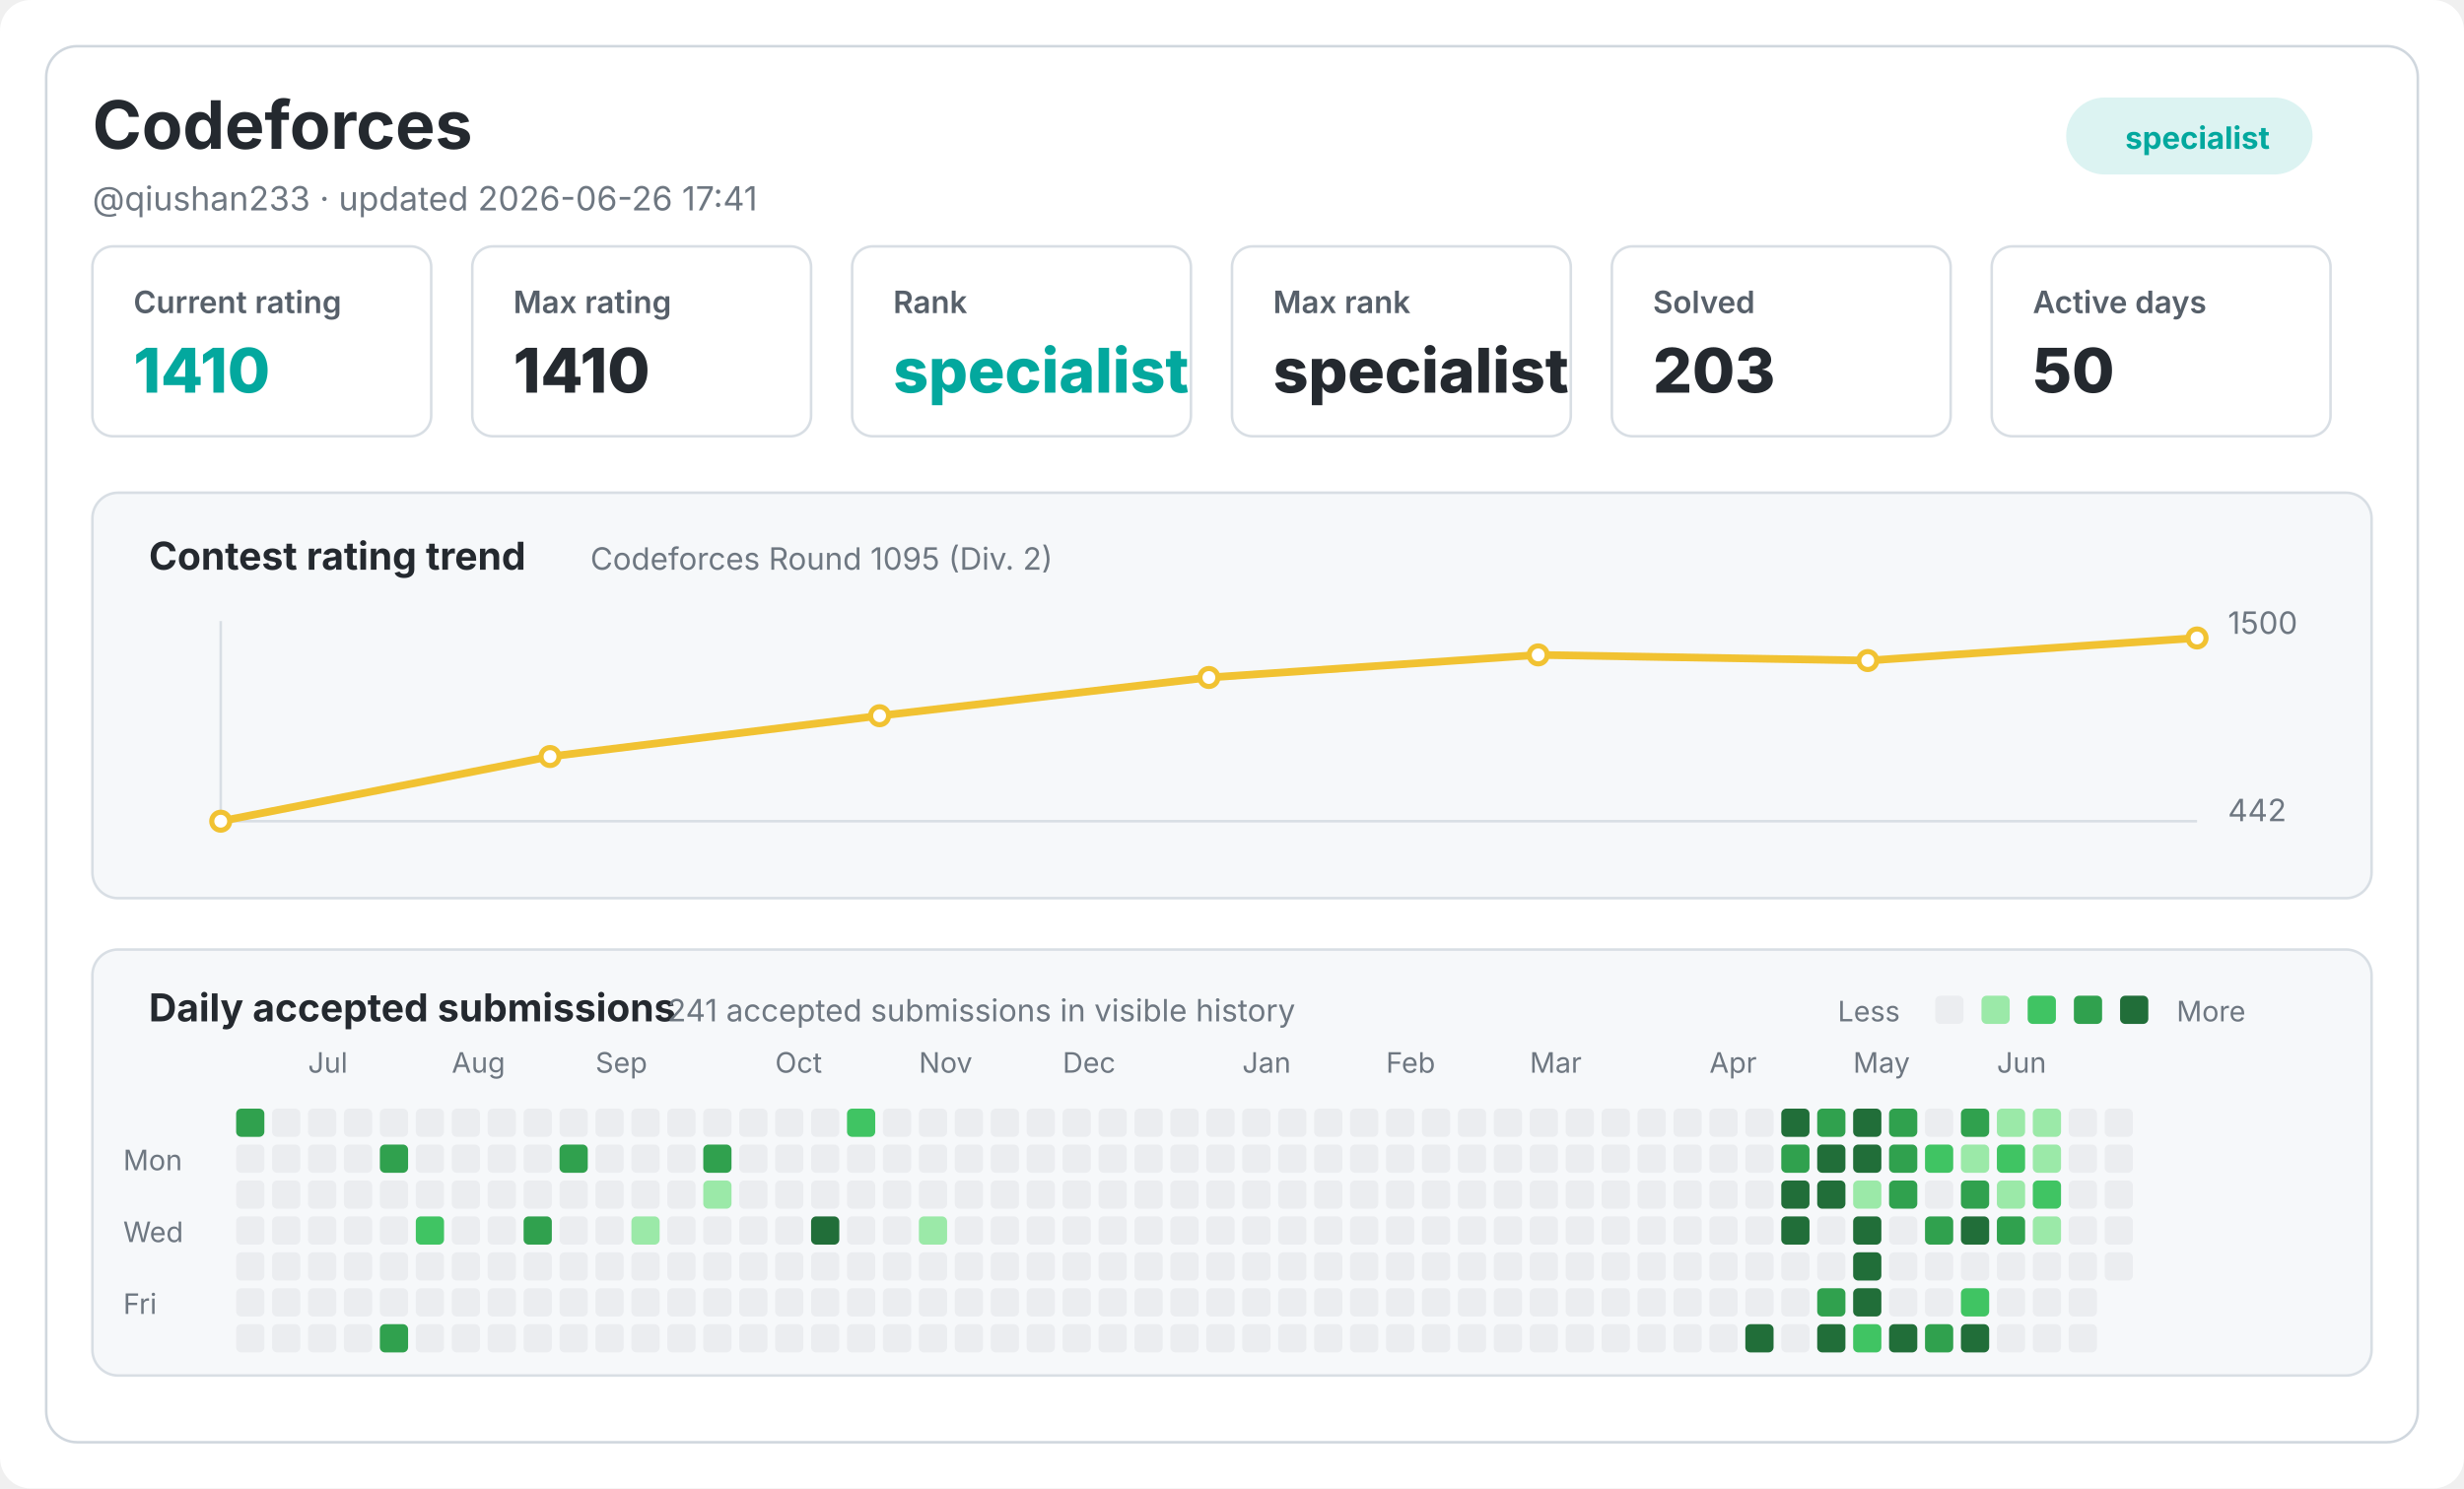
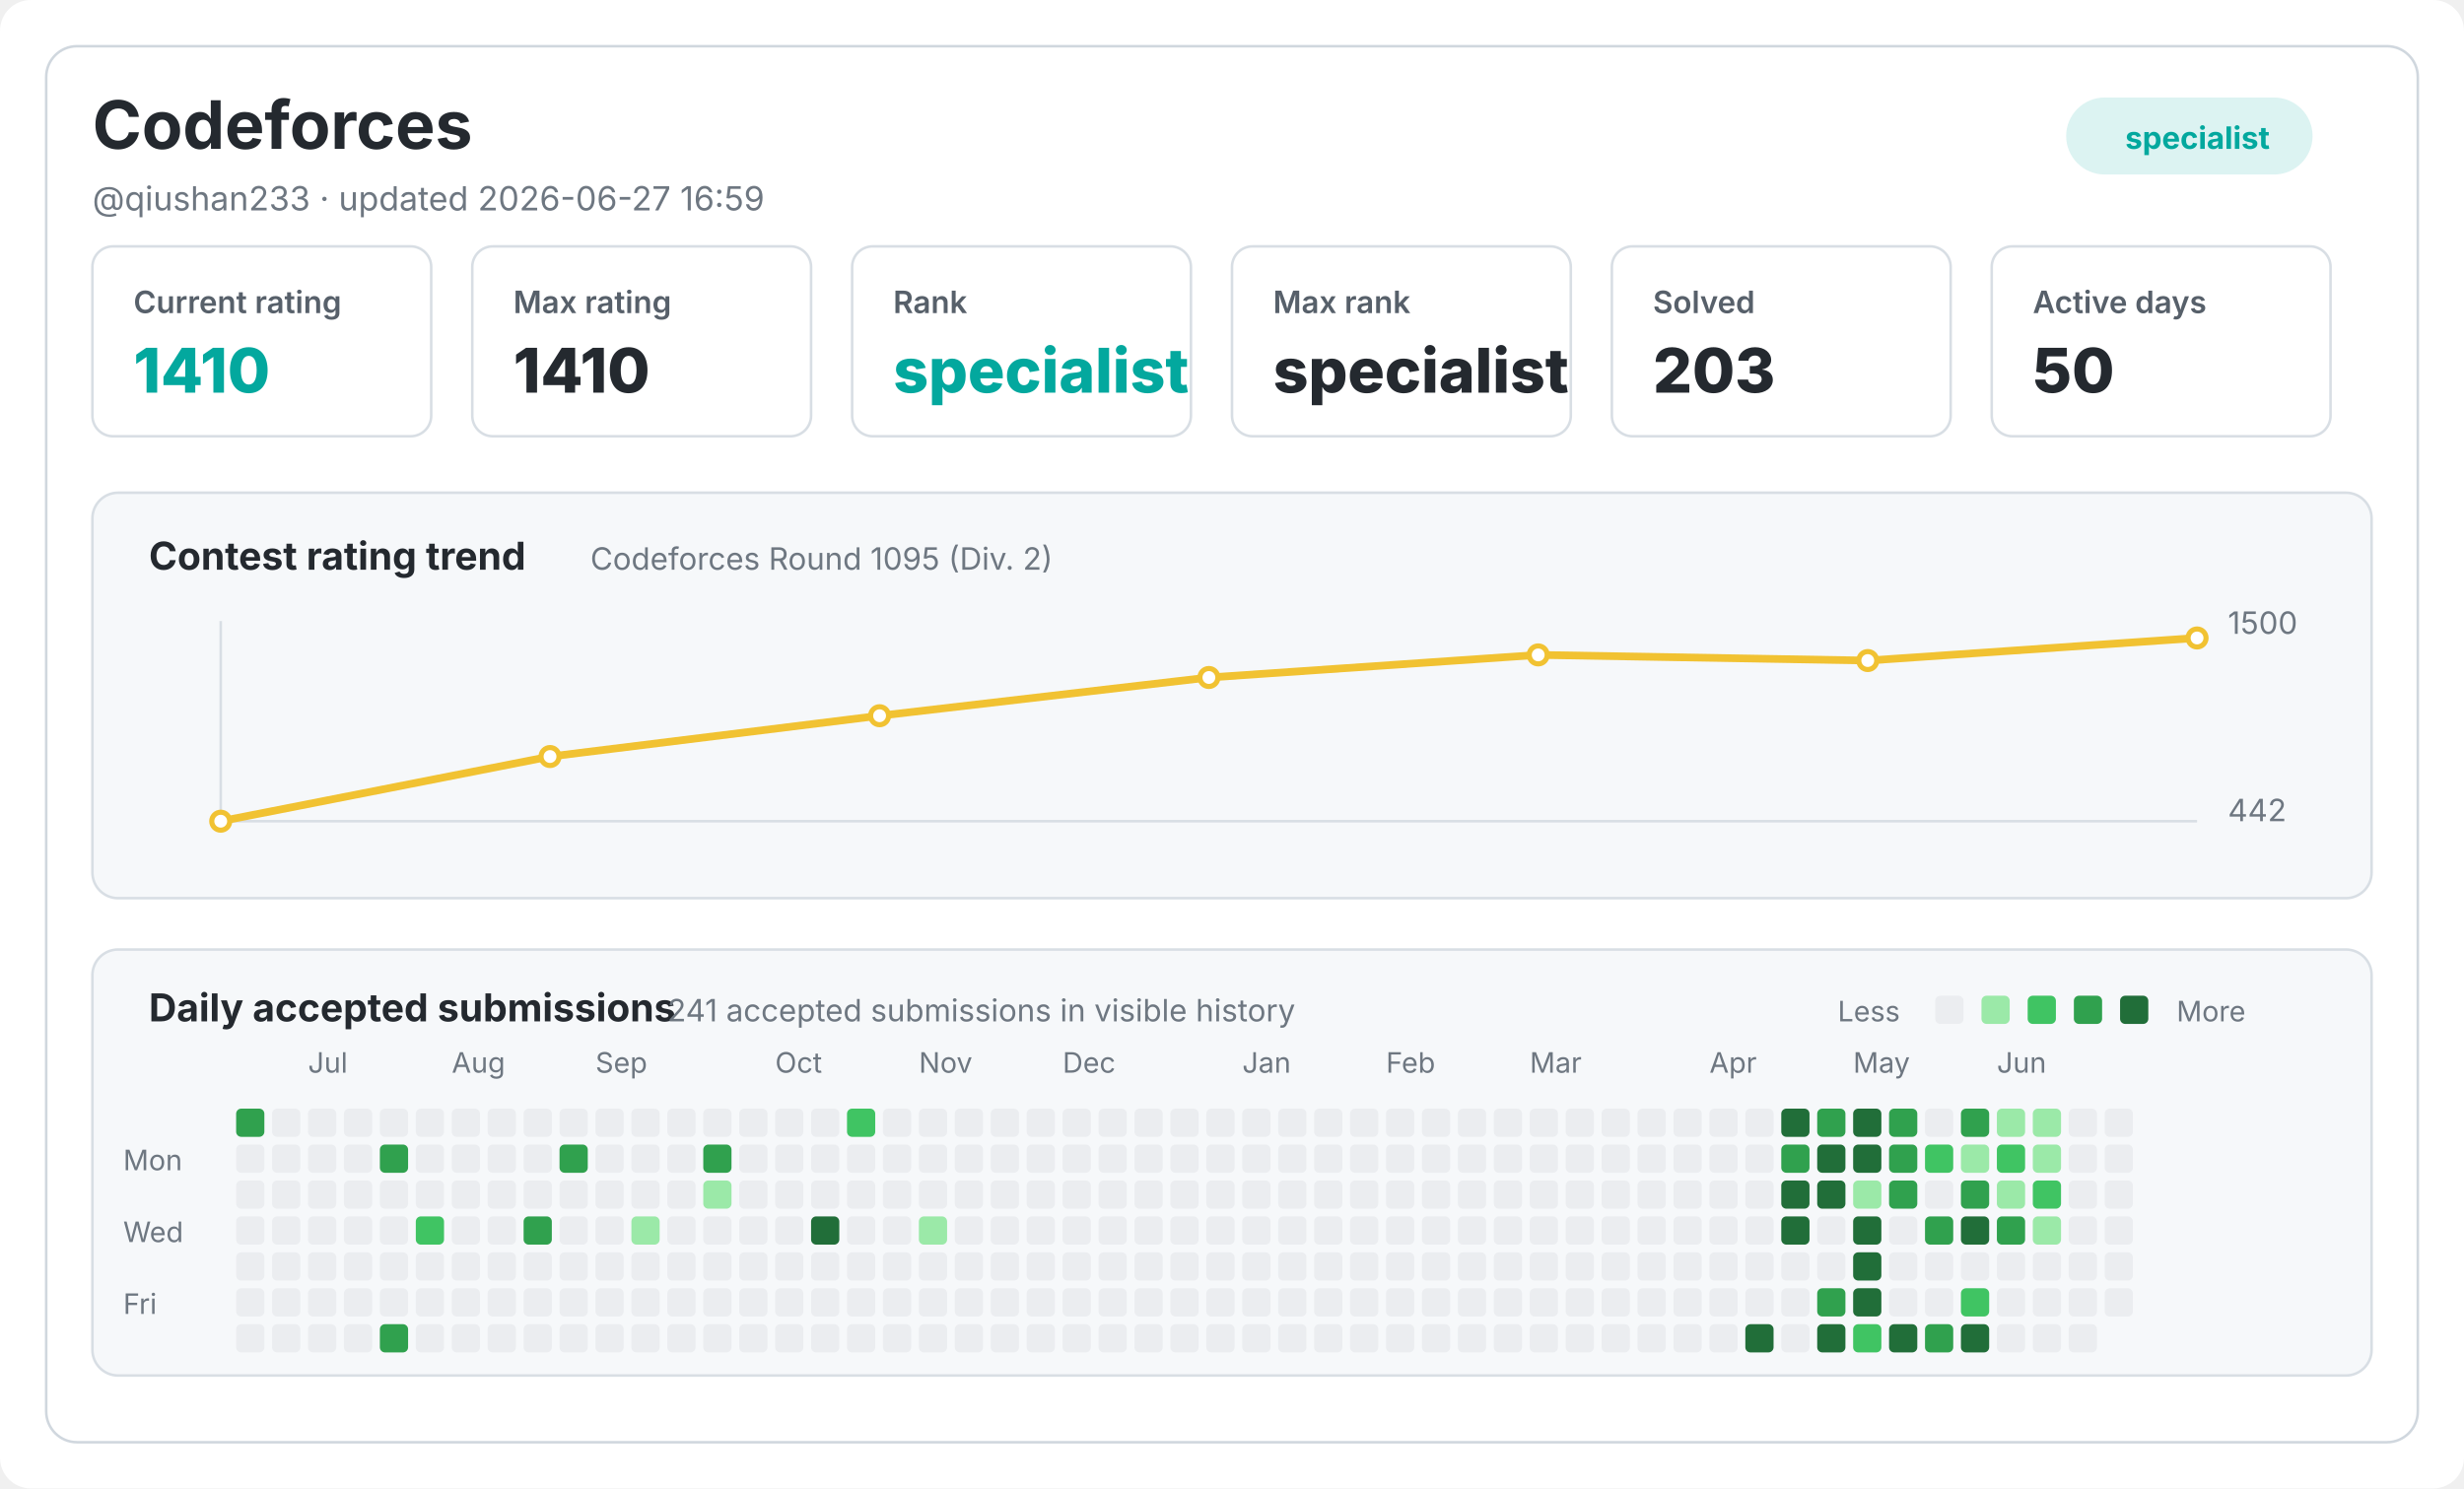
<svg xmlns="http://www.w3.org/2000/svg" width="960" height="580" viewBox="0 0 960 580" role="img" aria-label="Codeforces statistics for qiushan233">
  <style>
  .bg { fill: #ffffff; }
  .shell { fill: #ffffff; stroke: #d0d7de; }
  .soft { fill: #f6f8fa; stroke: #d8dee4; }
  .metric-card { fill: #ffffff; stroke: #d8dee4; }
  .title { font: 700 26px -apple-system,BlinkMacSystemFont,"Segoe UI",sans-serif; fill: #24292f; }
  .subtitle { font: 13px -apple-system,BlinkMacSystemFont,"Segoe UI",sans-serif; fill: #6e7781; }
  .section-title { font: 700 15px -apple-system,BlinkMacSystemFont,"Segoe UI",sans-serif; fill: #24292f; }
  .metric-label { font: 600 12px -apple-system,BlinkMacSystemFont,"Segoe UI",sans-serif; fill: #57606a; }
  .metric-value { font: 800 24px -apple-system,BlinkMacSystemFont,"Segoe UI",sans-serif; fill: #24292f; }
  .muted { font: 12px -apple-system,BlinkMacSystemFont,"Segoe UI",sans-serif; fill: #6e7781; }
  .small { font-size: 11px; }
  .rank { fill: #03a89e; }
  .grid { stroke: #d8dee4; stroke-width: 1; }
  .badge-bg { fill: #03a89e; opacity: 0.14; }
  .badge-text { font: 700 12px -apple-system,BlinkMacSystemFont,"Segoe UI",sans-serif; fill: #03a89e; }
  .heat-cell { cursor: default; transition: stroke 0.12s ease, stroke-width 0.12s ease; }
  .heat-cell:hover { stroke: #0969da; stroke-width: 1.5; }
</style>
  <rect class="bg" width="960" height="580" rx="12" />
  <rect class="shell" x="18" y="18" width="924" height="544" rx="12" />
  <text x="36" y="58" class="title">Codeforces</text>
-   <text x="36" y="82" class="subtitle">@qiushan233 · updated 2026-06-26 17:41</text>
+   <text x="36" y="82" class="subtitle">@qiushan233 · updated 2026-06-27 16:59</text>
  <rect x="805" y="38" width="96" height="30" rx="15" class="badge-bg" />
  <text x="828" y="58" class="badge-text">specialist</text>
  <rect x="36" y="96" width="132" height="74" rx="8" class="metric-card" />
  <text x="52" y="122" class="metric-label">Current rating</text>
  <text x="52" y="153" class="metric-value rank">1410</text>
  <rect x="184" y="96" width="132" height="74" rx="8" class="metric-card" />
  <text x="200" y="122" class="metric-label">Max rating</text>
  <text x="200" y="153" class="metric-value">1410</text>
  <rect x="332" y="96" width="132" height="74" rx="8" class="metric-card" />
  <text x="348" y="122" class="metric-label">Rank</text>
  <text x="348" y="153" class="metric-value rank">specialist</text>
  <rect x="480" y="96" width="132" height="74" rx="8" class="metric-card" />
  <text x="496" y="122" class="metric-label">Max rank</text>
  <text x="496" y="153" class="metric-value">specialist</text>
  <rect x="628" y="96" width="132" height="74" rx="8" class="metric-card" />
  <text x="644" y="122" class="metric-label">Solved</text>
  <text x="644" y="153" class="metric-value">203</text>
  <rect x="776" y="96" width="132" height="74" rx="8" class="metric-card" />
  <text x="792" y="122" class="metric-label">Active days</text>
  <text x="792" y="153" class="metric-value">50</text>
  <rect class="soft" x="36" y="192" width="888" height="158" rx="10" />
  <text x="58" y="222" class="section-title">Contest rating trend</text>
  <text x="230" y="222" class="muted">Codeforces Round 1095 (Div. 2)</text>
  <line x1="86" y1="320" x2="856" y2="320" class="grid" />
  <line x1="86" y1="242" x2="86" y2="320" class="grid" />
  <text x="868" y="247" class="muted">1500</text>
  <text x="868" y="320" class="muted">442</text>
  <polyline points="86.0,320.0 214.3,294.8 342.7,278.9 471.0,264.0 599.3,255.2 727.7,257.4 856.0,248.6" fill="none" stroke="#f1c232" stroke-width="3" stroke-linecap="round" stroke-linejoin="round" />
  <circle cx="86.0" cy="320.0" r="3.5" fill="#fff" stroke="#f1c232" stroke-width="2" />
  <circle cx="214.3" cy="294.8" r="3.5" fill="#fff" stroke="#f1c232" stroke-width="2" />
  <circle cx="342.7" cy="278.9" r="3.5" fill="#fff" stroke="#f1c232" stroke-width="2" />
  <circle cx="471.0" cy="264.0" r="3.5" fill="#fff" stroke="#f1c232" stroke-width="2" />
  <circle cx="599.3" cy="255.2" r="3.5" fill="#fff" stroke="#f1c232" stroke-width="2" />
  <circle cx="727.7" cy="257.4" r="3.5" fill="#fff" stroke="#f1c232" stroke-width="2" />
  <circle cx="856.0" cy="248.6" r="3.5" fill="#fff" stroke="#f1c232" stroke-width="2" />
  <rect class="soft" x="36" y="370" width="888" height="166" rx="10" />
  <text x="58" y="398" class="section-title">Daily accepted submissions</text>
  <text x="260" y="398" class="muted">241 accepted submissions in visible history</text>
  <text x="120" y="418" class="muted small">Jul</text>
  <text x="176" y="418" class="muted small">Aug</text>
  <text x="232" y="418" class="muted small">Sep</text>
  <text x="302" y="418" class="muted small">Oct</text>
  <text x="358" y="418" class="muted small">Nov</text>
  <text x="414" y="418" class="muted small">Dec</text>
  <text x="484" y="418" class="muted small">Jan</text>
  <text x="540" y="418" class="muted small">Feb</text>
  <text x="596" y="418" class="muted small">Mar</text>
  <text x="666" y="418" class="muted small">Apr</text>
  <text x="722" y="418" class="muted small">May</text>
  <text x="778" y="418" class="muted small">Jun</text>
  <text x="48" y="456" class="muted small">Mon</text>
  <text x="48" y="484" class="muted small">Wed</text>
  <text x="48" y="512" class="muted small">Fri</text>
  <rect class="heat-cell" x="92" y="432" width="11" height="11" rx="2" fill="#30a14e" />
  <rect class="heat-cell" x="92" y="446" width="11" height="11" rx="2" fill="#ebedf0" />
  <rect class="heat-cell" x="92" y="460" width="11" height="11" rx="2" fill="#ebedf0" />
  <rect class="heat-cell" x="92" y="474" width="11" height="11" rx="2" fill="#ebedf0" />
  <rect class="heat-cell" x="92" y="488" width="11" height="11" rx="2" fill="#ebedf0" />
  <rect class="heat-cell" x="92" y="502" width="11" height="11" rx="2" fill="#ebedf0" />
  <rect class="heat-cell" x="92" y="516" width="11" height="11" rx="2" fill="#ebedf0" />
  <rect class="heat-cell" x="106" y="432" width="11" height="11" rx="2" fill="#ebedf0" />
  <rect class="heat-cell" x="106" y="446" width="11" height="11" rx="2" fill="#ebedf0" />
  <rect class="heat-cell" x="106" y="460" width="11" height="11" rx="2" fill="#ebedf0" />
  <rect class="heat-cell" x="106" y="474" width="11" height="11" rx="2" fill="#ebedf0" />
  <rect class="heat-cell" x="106" y="488" width="11" height="11" rx="2" fill="#ebedf0" />
  <rect class="heat-cell" x="106" y="502" width="11" height="11" rx="2" fill="#ebedf0" />
  <rect class="heat-cell" x="106" y="516" width="11" height="11" rx="2" fill="#ebedf0" />
  <rect class="heat-cell" x="120" y="432" width="11" height="11" rx="2" fill="#ebedf0" />
  <rect class="heat-cell" x="120" y="446" width="11" height="11" rx="2" fill="#ebedf0" />
  <rect class="heat-cell" x="120" y="460" width="11" height="11" rx="2" fill="#ebedf0" />
  <rect class="heat-cell" x="120" y="474" width="11" height="11" rx="2" fill="#ebedf0" />
  <rect class="heat-cell" x="120" y="488" width="11" height="11" rx="2" fill="#ebedf0" />
  <rect class="heat-cell" x="120" y="502" width="11" height="11" rx="2" fill="#ebedf0" />
  <rect class="heat-cell" x="120" y="516" width="11" height="11" rx="2" fill="#ebedf0" />
  <rect class="heat-cell" x="134" y="432" width="11" height="11" rx="2" fill="#ebedf0" />
  <rect class="heat-cell" x="134" y="446" width="11" height="11" rx="2" fill="#ebedf0" />
  <rect class="heat-cell" x="134" y="460" width="11" height="11" rx="2" fill="#ebedf0" />
  <rect class="heat-cell" x="134" y="474" width="11" height="11" rx="2" fill="#ebedf0" />
  <rect class="heat-cell" x="134" y="488" width="11" height="11" rx="2" fill="#ebedf0" />
  <rect class="heat-cell" x="134" y="502" width="11" height="11" rx="2" fill="#ebedf0" />
  <rect class="heat-cell" x="134" y="516" width="11" height="11" rx="2" fill="#ebedf0" />
  <rect class="heat-cell" x="148" y="432" width="11" height="11" rx="2" fill="#ebedf0" />
  <rect class="heat-cell" x="148" y="446" width="11" height="11" rx="2" fill="#30a14e" />
  <rect class="heat-cell" x="148" y="460" width="11" height="11" rx="2" fill="#ebedf0" />
  <rect class="heat-cell" x="148" y="474" width="11" height="11" rx="2" fill="#ebedf0" />
  <rect class="heat-cell" x="148" y="488" width="11" height="11" rx="2" fill="#ebedf0" />
  <rect class="heat-cell" x="148" y="502" width="11" height="11" rx="2" fill="#ebedf0" />
  <rect class="heat-cell" x="148" y="516" width="11" height="11" rx="2" fill="#30a14e" />
  <rect class="heat-cell" x="162" y="432" width="11" height="11" rx="2" fill="#ebedf0" />
  <rect class="heat-cell" x="162" y="446" width="11" height="11" rx="2" fill="#ebedf0" />
  <rect class="heat-cell" x="162" y="460" width="11" height="11" rx="2" fill="#ebedf0" />
  <rect class="heat-cell" x="162" y="474" width="11" height="11" rx="2" fill="#40c463" />
  <rect class="heat-cell" x="162" y="488" width="11" height="11" rx="2" fill="#ebedf0" />
  <rect class="heat-cell" x="162" y="502" width="11" height="11" rx="2" fill="#ebedf0" />
  <rect class="heat-cell" x="162" y="516" width="11" height="11" rx="2" fill="#ebedf0" />
  <rect class="heat-cell" x="176" y="432" width="11" height="11" rx="2" fill="#ebedf0" />
  <rect class="heat-cell" x="176" y="446" width="11" height="11" rx="2" fill="#ebedf0" />
  <rect class="heat-cell" x="176" y="460" width="11" height="11" rx="2" fill="#ebedf0" />
  <rect class="heat-cell" x="176" y="474" width="11" height="11" rx="2" fill="#ebedf0" />
  <rect class="heat-cell" x="176" y="488" width="11" height="11" rx="2" fill="#ebedf0" />
  <rect class="heat-cell" x="176" y="502" width="11" height="11" rx="2" fill="#ebedf0" />
  <rect class="heat-cell" x="176" y="516" width="11" height="11" rx="2" fill="#ebedf0" />
  <rect class="heat-cell" x="190" y="432" width="11" height="11" rx="2" fill="#ebedf0" />
  <rect class="heat-cell" x="190" y="446" width="11" height="11" rx="2" fill="#ebedf0" />
  <rect class="heat-cell" x="190" y="460" width="11" height="11" rx="2" fill="#ebedf0" />
  <rect class="heat-cell" x="190" y="474" width="11" height="11" rx="2" fill="#ebedf0" />
  <rect class="heat-cell" x="190" y="488" width="11" height="11" rx="2" fill="#ebedf0" />
  <rect class="heat-cell" x="190" y="502" width="11" height="11" rx="2" fill="#ebedf0" />
  <rect class="heat-cell" x="190" y="516" width="11" height="11" rx="2" fill="#ebedf0" />
  <rect class="heat-cell" x="204" y="432" width="11" height="11" rx="2" fill="#ebedf0" />
  <rect class="heat-cell" x="204" y="446" width="11" height="11" rx="2" fill="#ebedf0" />
  <rect class="heat-cell" x="204" y="460" width="11" height="11" rx="2" fill="#ebedf0" />
  <rect class="heat-cell" x="204" y="474" width="11" height="11" rx="2" fill="#30a14e" />
  <rect class="heat-cell" x="204" y="488" width="11" height="11" rx="2" fill="#ebedf0" />
  <rect class="heat-cell" x="204" y="502" width="11" height="11" rx="2" fill="#ebedf0" />
  <rect class="heat-cell" x="204" y="516" width="11" height="11" rx="2" fill="#ebedf0" />
  <rect class="heat-cell" x="218" y="432" width="11" height="11" rx="2" fill="#ebedf0" />
  <rect class="heat-cell" x="218" y="446" width="11" height="11" rx="2" fill="#30a14e" />
  <rect class="heat-cell" x="218" y="460" width="11" height="11" rx="2" fill="#ebedf0" />
  <rect class="heat-cell" x="218" y="474" width="11" height="11" rx="2" fill="#ebedf0" />
  <rect class="heat-cell" x="218" y="488" width="11" height="11" rx="2" fill="#ebedf0" />
  <rect class="heat-cell" x="218" y="502" width="11" height="11" rx="2" fill="#ebedf0" />
  <rect class="heat-cell" x="218" y="516" width="11" height="11" rx="2" fill="#ebedf0" />
  <rect class="heat-cell" x="232" y="432" width="11" height="11" rx="2" fill="#ebedf0" />
  <rect class="heat-cell" x="232" y="446" width="11" height="11" rx="2" fill="#ebedf0" />
  <rect class="heat-cell" x="232" y="460" width="11" height="11" rx="2" fill="#ebedf0" />
  <rect class="heat-cell" x="232" y="474" width="11" height="11" rx="2" fill="#ebedf0" />
  <rect class="heat-cell" x="232" y="488" width="11" height="11" rx="2" fill="#ebedf0" />
  <rect class="heat-cell" x="232" y="502" width="11" height="11" rx="2" fill="#ebedf0" />
  <rect class="heat-cell" x="232" y="516" width="11" height="11" rx="2" fill="#ebedf0" />
  <rect class="heat-cell" x="246" y="432" width="11" height="11" rx="2" fill="#ebedf0" />
  <rect class="heat-cell" x="246" y="446" width="11" height="11" rx="2" fill="#ebedf0" />
  <rect class="heat-cell" x="246" y="460" width="11" height="11" rx="2" fill="#ebedf0" />
  <rect class="heat-cell" x="246" y="474" width="11" height="11" rx="2" fill="#9be9a8" />
  <rect class="heat-cell" x="246" y="488" width="11" height="11" rx="2" fill="#ebedf0" />
  <rect class="heat-cell" x="246" y="502" width="11" height="11" rx="2" fill="#ebedf0" />
  <rect class="heat-cell" x="246" y="516" width="11" height="11" rx="2" fill="#ebedf0" />
  <rect class="heat-cell" x="260" y="432" width="11" height="11" rx="2" fill="#ebedf0" />
  <rect class="heat-cell" x="260" y="446" width="11" height="11" rx="2" fill="#ebedf0" />
  <rect class="heat-cell" x="260" y="460" width="11" height="11" rx="2" fill="#ebedf0" />
  <rect class="heat-cell" x="260" y="474" width="11" height="11" rx="2" fill="#ebedf0" />
  <rect class="heat-cell" x="260" y="488" width="11" height="11" rx="2" fill="#ebedf0" />
  <rect class="heat-cell" x="260" y="502" width="11" height="11" rx="2" fill="#ebedf0" />
  <rect class="heat-cell" x="260" y="516" width="11" height="11" rx="2" fill="#ebedf0" />
  <rect class="heat-cell" x="274" y="432" width="11" height="11" rx="2" fill="#ebedf0" />
  <rect class="heat-cell" x="274" y="446" width="11" height="11" rx="2" fill="#30a14e" />
  <rect class="heat-cell" x="274" y="460" width="11" height="11" rx="2" fill="#9be9a8" />
  <rect class="heat-cell" x="274" y="474" width="11" height="11" rx="2" fill="#ebedf0" />
  <rect class="heat-cell" x="274" y="488" width="11" height="11" rx="2" fill="#ebedf0" />
  <rect class="heat-cell" x="274" y="502" width="11" height="11" rx="2" fill="#ebedf0" />
  <rect class="heat-cell" x="274" y="516" width="11" height="11" rx="2" fill="#ebedf0" />
  <rect class="heat-cell" x="288" y="432" width="11" height="11" rx="2" fill="#ebedf0" />
  <rect class="heat-cell" x="288" y="446" width="11" height="11" rx="2" fill="#ebedf0" />
  <rect class="heat-cell" x="288" y="460" width="11" height="11" rx="2" fill="#ebedf0" />
  <rect class="heat-cell" x="288" y="474" width="11" height="11" rx="2" fill="#ebedf0" />
  <rect class="heat-cell" x="288" y="488" width="11" height="11" rx="2" fill="#ebedf0" />
  <rect class="heat-cell" x="288" y="502" width="11" height="11" rx="2" fill="#ebedf0" />
  <rect class="heat-cell" x="288" y="516" width="11" height="11" rx="2" fill="#ebedf0" />
  <rect class="heat-cell" x="302" y="432" width="11" height="11" rx="2" fill="#ebedf0" />
  <rect class="heat-cell" x="302" y="446" width="11" height="11" rx="2" fill="#ebedf0" />
  <rect class="heat-cell" x="302" y="460" width="11" height="11" rx="2" fill="#ebedf0" />
  <rect class="heat-cell" x="302" y="474" width="11" height="11" rx="2" fill="#ebedf0" />
  <rect class="heat-cell" x="302" y="488" width="11" height="11" rx="2" fill="#ebedf0" />
  <rect class="heat-cell" x="302" y="502" width="11" height="11" rx="2" fill="#ebedf0" />
  <rect class="heat-cell" x="302" y="516" width="11" height="11" rx="2" fill="#ebedf0" />
  <rect class="heat-cell" x="316" y="432" width="11" height="11" rx="2" fill="#ebedf0" />
  <rect class="heat-cell" x="316" y="446" width="11" height="11" rx="2" fill="#ebedf0" />
  <rect class="heat-cell" x="316" y="460" width="11" height="11" rx="2" fill="#ebedf0" />
  <rect class="heat-cell" x="316" y="474" width="11" height="11" rx="2" fill="#216e39" />
  <rect class="heat-cell" x="316" y="488" width="11" height="11" rx="2" fill="#ebedf0" />
  <rect class="heat-cell" x="316" y="502" width="11" height="11" rx="2" fill="#ebedf0" />
  <rect class="heat-cell" x="316" y="516" width="11" height="11" rx="2" fill="#ebedf0" />
  <rect class="heat-cell" x="330" y="432" width="11" height="11" rx="2" fill="#40c463" />
  <rect class="heat-cell" x="330" y="446" width="11" height="11" rx="2" fill="#ebedf0" />
  <rect class="heat-cell" x="330" y="460" width="11" height="11" rx="2" fill="#ebedf0" />
  <rect class="heat-cell" x="330" y="474" width="11" height="11" rx="2" fill="#ebedf0" />
  <rect class="heat-cell" x="330" y="488" width="11" height="11" rx="2" fill="#ebedf0" />
  <rect class="heat-cell" x="330" y="502" width="11" height="11" rx="2" fill="#ebedf0" />
  <rect class="heat-cell" x="330" y="516" width="11" height="11" rx="2" fill="#ebedf0" />
  <rect class="heat-cell" x="344" y="432" width="11" height="11" rx="2" fill="#ebedf0" />
  <rect class="heat-cell" x="344" y="446" width="11" height="11" rx="2" fill="#ebedf0" />
  <rect class="heat-cell" x="344" y="460" width="11" height="11" rx="2" fill="#ebedf0" />
  <rect class="heat-cell" x="344" y="474" width="11" height="11" rx="2" fill="#ebedf0" />
  <rect class="heat-cell" x="344" y="488" width="11" height="11" rx="2" fill="#ebedf0" />
  <rect class="heat-cell" x="344" y="502" width="11" height="11" rx="2" fill="#ebedf0" />
  <rect class="heat-cell" x="344" y="516" width="11" height="11" rx="2" fill="#ebedf0" />
  <rect class="heat-cell" x="358" y="432" width="11" height="11" rx="2" fill="#ebedf0" />
  <rect class="heat-cell" x="358" y="446" width="11" height="11" rx="2" fill="#ebedf0" />
  <rect class="heat-cell" x="358" y="460" width="11" height="11" rx="2" fill="#ebedf0" />
  <rect class="heat-cell" x="358" y="474" width="11" height="11" rx="2" fill="#9be9a8" />
  <rect class="heat-cell" x="358" y="488" width="11" height="11" rx="2" fill="#ebedf0" />
  <rect class="heat-cell" x="358" y="502" width="11" height="11" rx="2" fill="#ebedf0" />
  <rect class="heat-cell" x="358" y="516" width="11" height="11" rx="2" fill="#ebedf0" />
  <rect class="heat-cell" x="372" y="432" width="11" height="11" rx="2" fill="#ebedf0" />
  <rect class="heat-cell" x="372" y="446" width="11" height="11" rx="2" fill="#ebedf0" />
  <rect class="heat-cell" x="372" y="460" width="11" height="11" rx="2" fill="#ebedf0" />
  <rect class="heat-cell" x="372" y="474" width="11" height="11" rx="2" fill="#ebedf0" />
  <rect class="heat-cell" x="372" y="488" width="11" height="11" rx="2" fill="#ebedf0" />
  <rect class="heat-cell" x="372" y="502" width="11" height="11" rx="2" fill="#ebedf0" />
  <rect class="heat-cell" x="372" y="516" width="11" height="11" rx="2" fill="#ebedf0" />
  <rect class="heat-cell" x="386" y="432" width="11" height="11" rx="2" fill="#ebedf0" />
  <rect class="heat-cell" x="386" y="446" width="11" height="11" rx="2" fill="#ebedf0" />
  <rect class="heat-cell" x="386" y="460" width="11" height="11" rx="2" fill="#ebedf0" />
  <rect class="heat-cell" x="386" y="474" width="11" height="11" rx="2" fill="#ebedf0" />
  <rect class="heat-cell" x="386" y="488" width="11" height="11" rx="2" fill="#ebedf0" />
  <rect class="heat-cell" x="386" y="502" width="11" height="11" rx="2" fill="#ebedf0" />
  <rect class="heat-cell" x="386" y="516" width="11" height="11" rx="2" fill="#ebedf0" />
  <rect class="heat-cell" x="400" y="432" width="11" height="11" rx="2" fill="#ebedf0" />
  <rect class="heat-cell" x="400" y="446" width="11" height="11" rx="2" fill="#ebedf0" />
  <rect class="heat-cell" x="400" y="460" width="11" height="11" rx="2" fill="#ebedf0" />
  <rect class="heat-cell" x="400" y="474" width="11" height="11" rx="2" fill="#ebedf0" />
  <rect class="heat-cell" x="400" y="488" width="11" height="11" rx="2" fill="#ebedf0" />
  <rect class="heat-cell" x="400" y="502" width="11" height="11" rx="2" fill="#ebedf0" />
  <rect class="heat-cell" x="400" y="516" width="11" height="11" rx="2" fill="#ebedf0" />
  <rect class="heat-cell" x="414" y="432" width="11" height="11" rx="2" fill="#ebedf0" />
  <rect class="heat-cell" x="414" y="446" width="11" height="11" rx="2" fill="#ebedf0" />
  <rect class="heat-cell" x="414" y="460" width="11" height="11" rx="2" fill="#ebedf0" />
  <rect class="heat-cell" x="414" y="474" width="11" height="11" rx="2" fill="#ebedf0" />
  <rect class="heat-cell" x="414" y="488" width="11" height="11" rx="2" fill="#ebedf0" />
  <rect class="heat-cell" x="414" y="502" width="11" height="11" rx="2" fill="#ebedf0" />
  <rect class="heat-cell" x="414" y="516" width="11" height="11" rx="2" fill="#ebedf0" />
  <rect class="heat-cell" x="428" y="432" width="11" height="11" rx="2" fill="#ebedf0" />
  <rect class="heat-cell" x="428" y="446" width="11" height="11" rx="2" fill="#ebedf0" />
  <rect class="heat-cell" x="428" y="460" width="11" height="11" rx="2" fill="#ebedf0" />
  <rect class="heat-cell" x="428" y="474" width="11" height="11" rx="2" fill="#ebedf0" />
  <rect class="heat-cell" x="428" y="488" width="11" height="11" rx="2" fill="#ebedf0" />
  <rect class="heat-cell" x="428" y="502" width="11" height="11" rx="2" fill="#ebedf0" />
  <rect class="heat-cell" x="428" y="516" width="11" height="11" rx="2" fill="#ebedf0" />
  <rect class="heat-cell" x="442" y="432" width="11" height="11" rx="2" fill="#ebedf0" />
  <rect class="heat-cell" x="442" y="446" width="11" height="11" rx="2" fill="#ebedf0" />
  <rect class="heat-cell" x="442" y="460" width="11" height="11" rx="2" fill="#ebedf0" />
  <rect class="heat-cell" x="442" y="474" width="11" height="11" rx="2" fill="#ebedf0" />
  <rect class="heat-cell" x="442" y="488" width="11" height="11" rx="2" fill="#ebedf0" />
  <rect class="heat-cell" x="442" y="502" width="11" height="11" rx="2" fill="#ebedf0" />
  <rect class="heat-cell" x="442" y="516" width="11" height="11" rx="2" fill="#ebedf0" />
  <rect class="heat-cell" x="456" y="432" width="11" height="11" rx="2" fill="#ebedf0" />
  <rect class="heat-cell" x="456" y="446" width="11" height="11" rx="2" fill="#ebedf0" />
  <rect class="heat-cell" x="456" y="460" width="11" height="11" rx="2" fill="#ebedf0" />
  <rect class="heat-cell" x="456" y="474" width="11" height="11" rx="2" fill="#ebedf0" />
  <rect class="heat-cell" x="456" y="488" width="11" height="11" rx="2" fill="#ebedf0" />
  <rect class="heat-cell" x="456" y="502" width="11" height="11" rx="2" fill="#ebedf0" />
  <rect class="heat-cell" x="456" y="516" width="11" height="11" rx="2" fill="#ebedf0" />
  <rect class="heat-cell" x="470" y="432" width="11" height="11" rx="2" fill="#ebedf0" />
  <rect class="heat-cell" x="470" y="446" width="11" height="11" rx="2" fill="#ebedf0" />
  <rect class="heat-cell" x="470" y="460" width="11" height="11" rx="2" fill="#ebedf0" />
  <rect class="heat-cell" x="470" y="474" width="11" height="11" rx="2" fill="#ebedf0" />
  <rect class="heat-cell" x="470" y="488" width="11" height="11" rx="2" fill="#ebedf0" />
  <rect class="heat-cell" x="470" y="502" width="11" height="11" rx="2" fill="#ebedf0" />
  <rect class="heat-cell" x="470" y="516" width="11" height="11" rx="2" fill="#ebedf0" />
  <rect class="heat-cell" x="484" y="432" width="11" height="11" rx="2" fill="#ebedf0" />
  <rect class="heat-cell" x="484" y="446" width="11" height="11" rx="2" fill="#ebedf0" />
  <rect class="heat-cell" x="484" y="460" width="11" height="11" rx="2" fill="#ebedf0" />
  <rect class="heat-cell" x="484" y="474" width="11" height="11" rx="2" fill="#ebedf0" />
  <rect class="heat-cell" x="484" y="488" width="11" height="11" rx="2" fill="#ebedf0" />
  <rect class="heat-cell" x="484" y="502" width="11" height="11" rx="2" fill="#ebedf0" />
  <rect class="heat-cell" x="484" y="516" width="11" height="11" rx="2" fill="#ebedf0" />
  <rect class="heat-cell" x="498" y="432" width="11" height="11" rx="2" fill="#ebedf0" />
  <rect class="heat-cell" x="498" y="446" width="11" height="11" rx="2" fill="#ebedf0" />
  <rect class="heat-cell" x="498" y="460" width="11" height="11" rx="2" fill="#ebedf0" />
  <rect class="heat-cell" x="498" y="474" width="11" height="11" rx="2" fill="#ebedf0" />
  <rect class="heat-cell" x="498" y="488" width="11" height="11" rx="2" fill="#ebedf0" />
  <rect class="heat-cell" x="498" y="502" width="11" height="11" rx="2" fill="#ebedf0" />
  <rect class="heat-cell" x="498" y="516" width="11" height="11" rx="2" fill="#ebedf0" />
  <rect class="heat-cell" x="512" y="432" width="11" height="11" rx="2" fill="#ebedf0" />
  <rect class="heat-cell" x="512" y="446" width="11" height="11" rx="2" fill="#ebedf0" />
  <rect class="heat-cell" x="512" y="460" width="11" height="11" rx="2" fill="#ebedf0" />
  <rect class="heat-cell" x="512" y="474" width="11" height="11" rx="2" fill="#ebedf0" />
  <rect class="heat-cell" x="512" y="488" width="11" height="11" rx="2" fill="#ebedf0" />
  <rect class="heat-cell" x="512" y="502" width="11" height="11" rx="2" fill="#ebedf0" />
  <rect class="heat-cell" x="512" y="516" width="11" height="11" rx="2" fill="#ebedf0" />
  <rect class="heat-cell" x="526" y="432" width="11" height="11" rx="2" fill="#ebedf0" />
  <rect class="heat-cell" x="526" y="446" width="11" height="11" rx="2" fill="#ebedf0" />
  <rect class="heat-cell" x="526" y="460" width="11" height="11" rx="2" fill="#ebedf0" />
  <rect class="heat-cell" x="526" y="474" width="11" height="11" rx="2" fill="#ebedf0" />
  <rect class="heat-cell" x="526" y="488" width="11" height="11" rx="2" fill="#ebedf0" />
  <rect class="heat-cell" x="526" y="502" width="11" height="11" rx="2" fill="#ebedf0" />
  <rect class="heat-cell" x="526" y="516" width="11" height="11" rx="2" fill="#ebedf0" />
  <rect class="heat-cell" x="540" y="432" width="11" height="11" rx="2" fill="#ebedf0" />
  <rect class="heat-cell" x="540" y="446" width="11" height="11" rx="2" fill="#ebedf0" />
  <rect class="heat-cell" x="540" y="460" width="11" height="11" rx="2" fill="#ebedf0" />
  <rect class="heat-cell" x="540" y="474" width="11" height="11" rx="2" fill="#ebedf0" />
  <rect class="heat-cell" x="540" y="488" width="11" height="11" rx="2" fill="#ebedf0" />
  <rect class="heat-cell" x="540" y="502" width="11" height="11" rx="2" fill="#ebedf0" />
  <rect class="heat-cell" x="540" y="516" width="11" height="11" rx="2" fill="#ebedf0" />
  <rect class="heat-cell" x="554" y="432" width="11" height="11" rx="2" fill="#ebedf0" />
  <rect class="heat-cell" x="554" y="446" width="11" height="11" rx="2" fill="#ebedf0" />
  <rect class="heat-cell" x="554" y="460" width="11" height="11" rx="2" fill="#ebedf0" />
  <rect class="heat-cell" x="554" y="474" width="11" height="11" rx="2" fill="#ebedf0" />
  <rect class="heat-cell" x="554" y="488" width="11" height="11" rx="2" fill="#ebedf0" />
  <rect class="heat-cell" x="554" y="502" width="11" height="11" rx="2" fill="#ebedf0" />
  <rect class="heat-cell" x="554" y="516" width="11" height="11" rx="2" fill="#ebedf0" />
  <rect class="heat-cell" x="568" y="432" width="11" height="11" rx="2" fill="#ebedf0" />
  <rect class="heat-cell" x="568" y="446" width="11" height="11" rx="2" fill="#ebedf0" />
  <rect class="heat-cell" x="568" y="460" width="11" height="11" rx="2" fill="#ebedf0" />
  <rect class="heat-cell" x="568" y="474" width="11" height="11" rx="2" fill="#ebedf0" />
  <rect class="heat-cell" x="568" y="488" width="11" height="11" rx="2" fill="#ebedf0" />
  <rect class="heat-cell" x="568" y="502" width="11" height="11" rx="2" fill="#ebedf0" />
  <rect class="heat-cell" x="568" y="516" width="11" height="11" rx="2" fill="#ebedf0" />
  <rect class="heat-cell" x="582" y="432" width="11" height="11" rx="2" fill="#ebedf0" />
  <rect class="heat-cell" x="582" y="446" width="11" height="11" rx="2" fill="#ebedf0" />
  <rect class="heat-cell" x="582" y="460" width="11" height="11" rx="2" fill="#ebedf0" />
  <rect class="heat-cell" x="582" y="474" width="11" height="11" rx="2" fill="#ebedf0" />
  <rect class="heat-cell" x="582" y="488" width="11" height="11" rx="2" fill="#ebedf0" />
  <rect class="heat-cell" x="582" y="502" width="11" height="11" rx="2" fill="#ebedf0" />
  <rect class="heat-cell" x="582" y="516" width="11" height="11" rx="2" fill="#ebedf0" />
  <rect class="heat-cell" x="596" y="432" width="11" height="11" rx="2" fill="#ebedf0" />
  <rect class="heat-cell" x="596" y="446" width="11" height="11" rx="2" fill="#ebedf0" />
  <rect class="heat-cell" x="596" y="460" width="11" height="11" rx="2" fill="#ebedf0" />
  <rect class="heat-cell" x="596" y="474" width="11" height="11" rx="2" fill="#ebedf0" />
  <rect class="heat-cell" x="596" y="488" width="11" height="11" rx="2" fill="#ebedf0" />
  <rect class="heat-cell" x="596" y="502" width="11" height="11" rx="2" fill="#ebedf0" />
  <rect class="heat-cell" x="596" y="516" width="11" height="11" rx="2" fill="#ebedf0" />
  <rect class="heat-cell" x="610" y="432" width="11" height="11" rx="2" fill="#ebedf0" />
  <rect class="heat-cell" x="610" y="446" width="11" height="11" rx="2" fill="#ebedf0" />
  <rect class="heat-cell" x="610" y="460" width="11" height="11" rx="2" fill="#ebedf0" />
  <rect class="heat-cell" x="610" y="474" width="11" height="11" rx="2" fill="#ebedf0" />
  <rect class="heat-cell" x="610" y="488" width="11" height="11" rx="2" fill="#ebedf0" />
  <rect class="heat-cell" x="610" y="502" width="11" height="11" rx="2" fill="#ebedf0" />
  <rect class="heat-cell" x="610" y="516" width="11" height="11" rx="2" fill="#ebedf0" />
  <rect class="heat-cell" x="624" y="432" width="11" height="11" rx="2" fill="#ebedf0" />
  <rect class="heat-cell" x="624" y="446" width="11" height="11" rx="2" fill="#ebedf0" />
  <rect class="heat-cell" x="624" y="460" width="11" height="11" rx="2" fill="#ebedf0" />
  <rect class="heat-cell" x="624" y="474" width="11" height="11" rx="2" fill="#ebedf0" />
  <rect class="heat-cell" x="624" y="488" width="11" height="11" rx="2" fill="#ebedf0" />
  <rect class="heat-cell" x="624" y="502" width="11" height="11" rx="2" fill="#ebedf0" />
  <rect class="heat-cell" x="624" y="516" width="11" height="11" rx="2" fill="#ebedf0" />
  <rect class="heat-cell" x="638" y="432" width="11" height="11" rx="2" fill="#ebedf0" />
  <rect class="heat-cell" x="638" y="446" width="11" height="11" rx="2" fill="#ebedf0" />
  <rect class="heat-cell" x="638" y="460" width="11" height="11" rx="2" fill="#ebedf0" />
  <rect class="heat-cell" x="638" y="474" width="11" height="11" rx="2" fill="#ebedf0" />
  <rect class="heat-cell" x="638" y="488" width="11" height="11" rx="2" fill="#ebedf0" />
  <rect class="heat-cell" x="638" y="502" width="11" height="11" rx="2" fill="#ebedf0" />
  <rect class="heat-cell" x="638" y="516" width="11" height="11" rx="2" fill="#ebedf0" />
  <rect class="heat-cell" x="652" y="432" width="11" height="11" rx="2" fill="#ebedf0" />
  <rect class="heat-cell" x="652" y="446" width="11" height="11" rx="2" fill="#ebedf0" />
  <rect class="heat-cell" x="652" y="460" width="11" height="11" rx="2" fill="#ebedf0" />
  <rect class="heat-cell" x="652" y="474" width="11" height="11" rx="2" fill="#ebedf0" />
  <rect class="heat-cell" x="652" y="488" width="11" height="11" rx="2" fill="#ebedf0" />
  <rect class="heat-cell" x="652" y="502" width="11" height="11" rx="2" fill="#ebedf0" />
  <rect class="heat-cell" x="652" y="516" width="11" height="11" rx="2" fill="#ebedf0" />
  <rect class="heat-cell" x="666" y="432" width="11" height="11" rx="2" fill="#ebedf0" />
  <rect class="heat-cell" x="666" y="446" width="11" height="11" rx="2" fill="#ebedf0" />
  <rect class="heat-cell" x="666" y="460" width="11" height="11" rx="2" fill="#ebedf0" />
  <rect class="heat-cell" x="666" y="474" width="11" height="11" rx="2" fill="#ebedf0" />
  <rect class="heat-cell" x="666" y="488" width="11" height="11" rx="2" fill="#ebedf0" />
  <rect class="heat-cell" x="666" y="502" width="11" height="11" rx="2" fill="#ebedf0" />
  <rect class="heat-cell" x="666" y="516" width="11" height="11" rx="2" fill="#ebedf0" />
  <rect class="heat-cell" x="680" y="432" width="11" height="11" rx="2" fill="#ebedf0" />
  <rect class="heat-cell" x="680" y="446" width="11" height="11" rx="2" fill="#ebedf0" />
  <rect class="heat-cell" x="680" y="460" width="11" height="11" rx="2" fill="#ebedf0" />
  <rect class="heat-cell" x="680" y="474" width="11" height="11" rx="2" fill="#ebedf0" />
  <rect class="heat-cell" x="680" y="488" width="11" height="11" rx="2" fill="#ebedf0" />
  <rect class="heat-cell" x="680" y="502" width="11" height="11" rx="2" fill="#ebedf0" />
  <rect class="heat-cell" x="680" y="516" width="11" height="11" rx="2" fill="#216e39" />
  <rect class="heat-cell" x="694" y="432" width="11" height="11" rx="2" fill="#216e39" />
  <rect class="heat-cell" x="694" y="446" width="11" height="11" rx="2" fill="#30a14e" />
  <rect class="heat-cell" x="694" y="460" width="11" height="11" rx="2" fill="#216e39" />
  <rect class="heat-cell" x="694" y="474" width="11" height="11" rx="2" fill="#216e39" />
  <rect class="heat-cell" x="694" y="488" width="11" height="11" rx="2" fill="#ebedf0" />
  <rect class="heat-cell" x="694" y="502" width="11" height="11" rx="2" fill="#ebedf0" />
  <rect class="heat-cell" x="694" y="516" width="11" height="11" rx="2" fill="#ebedf0" />
  <rect class="heat-cell" x="708" y="432" width="11" height="11" rx="2" fill="#30a14e" />
  <rect class="heat-cell" x="708" y="446" width="11" height="11" rx="2" fill="#216e39" />
  <rect class="heat-cell" x="708" y="460" width="11" height="11" rx="2" fill="#216e39" />
  <rect class="heat-cell" x="708" y="474" width="11" height="11" rx="2" fill="#ebedf0" />
  <rect class="heat-cell" x="708" y="488" width="11" height="11" rx="2" fill="#ebedf0" />
  <rect class="heat-cell" x="708" y="502" width="11" height="11" rx="2" fill="#30a14e" />
  <rect class="heat-cell" x="708" y="516" width="11" height="11" rx="2" fill="#216e39" />
  <rect class="heat-cell" x="722" y="432" width="11" height="11" rx="2" fill="#216e39" />
  <rect class="heat-cell" x="722" y="446" width="11" height="11" rx="2" fill="#216e39" />
  <rect class="heat-cell" x="722" y="460" width="11" height="11" rx="2" fill="#9be9a8" />
  <rect class="heat-cell" x="722" y="474" width="11" height="11" rx="2" fill="#216e39" />
  <rect class="heat-cell" x="722" y="488" width="11" height="11" rx="2" fill="#216e39" />
  <rect class="heat-cell" x="722" y="502" width="11" height="11" rx="2" fill="#216e39" />
  <rect class="heat-cell" x="722" y="516" width="11" height="11" rx="2" fill="#40c463" />
  <rect class="heat-cell" x="736" y="432" width="11" height="11" rx="2" fill="#30a14e" />
  <rect class="heat-cell" x="736" y="446" width="11" height="11" rx="2" fill="#30a14e" />
  <rect class="heat-cell" x="736" y="460" width="11" height="11" rx="2" fill="#30a14e" />
  <rect class="heat-cell" x="736" y="474" width="11" height="11" rx="2" fill="#ebedf0" />
  <rect class="heat-cell" x="736" y="488" width="11" height="11" rx="2" fill="#ebedf0" />
  <rect class="heat-cell" x="736" y="502" width="11" height="11" rx="2" fill="#ebedf0" />
  <rect class="heat-cell" x="736" y="516" width="11" height="11" rx="2" fill="#216e39" />
  <rect class="heat-cell" x="750" y="432" width="11" height="11" rx="2" fill="#ebedf0" />
  <rect class="heat-cell" x="750" y="446" width="11" height="11" rx="2" fill="#40c463" />
  <rect class="heat-cell" x="750" y="460" width="11" height="11" rx="2" fill="#ebedf0" />
  <rect class="heat-cell" x="750" y="474" width="11" height="11" rx="2" fill="#30a14e" />
  <rect class="heat-cell" x="750" y="488" width="11" height="11" rx="2" fill="#ebedf0" />
  <rect class="heat-cell" x="750" y="502" width="11" height="11" rx="2" fill="#ebedf0" />
  <rect class="heat-cell" x="750" y="516" width="11" height="11" rx="2" fill="#30a14e" />
  <rect class="heat-cell" x="764" y="432" width="11" height="11" rx="2" fill="#30a14e" />
  <rect class="heat-cell" x="764" y="446" width="11" height="11" rx="2" fill="#9be9a8" />
  <rect class="heat-cell" x="764" y="460" width="11" height="11" rx="2" fill="#30a14e" />
  <rect class="heat-cell" x="764" y="474" width="11" height="11" rx="2" fill="#216e39" />
  <rect class="heat-cell" x="764" y="488" width="11" height="11" rx="2" fill="#ebedf0" />
  <rect class="heat-cell" x="764" y="502" width="11" height="11" rx="2" fill="#40c463" />
  <rect class="heat-cell" x="764" y="516" width="11" height="11" rx="2" fill="#216e39" />
  <rect class="heat-cell" x="778" y="432" width="11" height="11" rx="2" fill="#9be9a8" />
  <rect class="heat-cell" x="778" y="446" width="11" height="11" rx="2" fill="#40c463" />
  <rect class="heat-cell" x="778" y="460" width="11" height="11" rx="2" fill="#9be9a8" />
  <rect class="heat-cell" x="778" y="474" width="11" height="11" rx="2" fill="#30a14e" />
  <rect class="heat-cell" x="778" y="488" width="11" height="11" rx="2" fill="#ebedf0" />
  <rect class="heat-cell" x="778" y="502" width="11" height="11" rx="2" fill="#ebedf0" />
  <rect class="heat-cell" x="778" y="516" width="11" height="11" rx="2" fill="#ebedf0" />
  <rect class="heat-cell" x="792" y="432" width="11" height="11" rx="2" fill="#9be9a8" />
  <rect class="heat-cell" x="792" y="446" width="11" height="11" rx="2" fill="#9be9a8" />
  <rect class="heat-cell" x="792" y="460" width="11" height="11" rx="2" fill="#40c463" />
  <rect class="heat-cell" x="792" y="474" width="11" height="11" rx="2" fill="#9be9a8" />
  <rect class="heat-cell" x="792" y="488" width="11" height="11" rx="2" fill="#ebedf0" />
  <rect class="heat-cell" x="792" y="502" width="11" height="11" rx="2" fill="#ebedf0" />
  <rect class="heat-cell" x="792" y="516" width="11" height="11" rx="2" fill="#ebedf0" />
  <rect class="heat-cell" x="806" y="432" width="11" height="11" rx="2" fill="#ebedf0" />
  <rect class="heat-cell" x="806" y="446" width="11" height="11" rx="2" fill="#ebedf0" />
  <rect class="heat-cell" x="806" y="460" width="11" height="11" rx="2" fill="#ebedf0" />
  <rect class="heat-cell" x="806" y="474" width="11" height="11" rx="2" fill="#ebedf0" />
  <rect class="heat-cell" x="806" y="488" width="11" height="11" rx="2" fill="#ebedf0" />
  <rect class="heat-cell" x="806" y="502" width="11" height="11" rx="2" fill="#ebedf0" />
  <rect class="heat-cell" x="806" y="516" width="11" height="11" rx="2" fill="#ebedf0" />
  <rect class="heat-cell" x="820" y="432" width="11" height="11" rx="2" fill="#ebedf0" />
  <rect class="heat-cell" x="820" y="446" width="11" height="11" rx="2" fill="#ebedf0" />
  <rect class="heat-cell" x="820" y="460" width="11" height="11" rx="2" fill="#ebedf0" />
  <rect class="heat-cell" x="820" y="474" width="11" height="11" rx="2" fill="#ebedf0" />
  <rect class="heat-cell" x="820" y="488" width="11" height="11" rx="2" fill="#ebedf0" />
+   <rect class="heat-cell" x="820" y="502" width="11" height="11" rx="2" fill="#ebedf0" />
  <text x="716" y="398" class="muted small">Less</text>
  <rect x="754" y="388" width="11" height="11" rx="2" fill="#ebedf0" />
  <rect x="772" y="388" width="11" height="11" rx="2" fill="#9be9a8" />
  <rect x="790" y="388" width="11" height="11" rx="2" fill="#40c463" />
  <rect x="808" y="388" width="11" height="11" rx="2" fill="#30a14e" />
  <rect x="826" y="388" width="11" height="11" rx="2" fill="#216e39" />
  <text x="848" y="398" class="muted small">More</text>
</svg>
